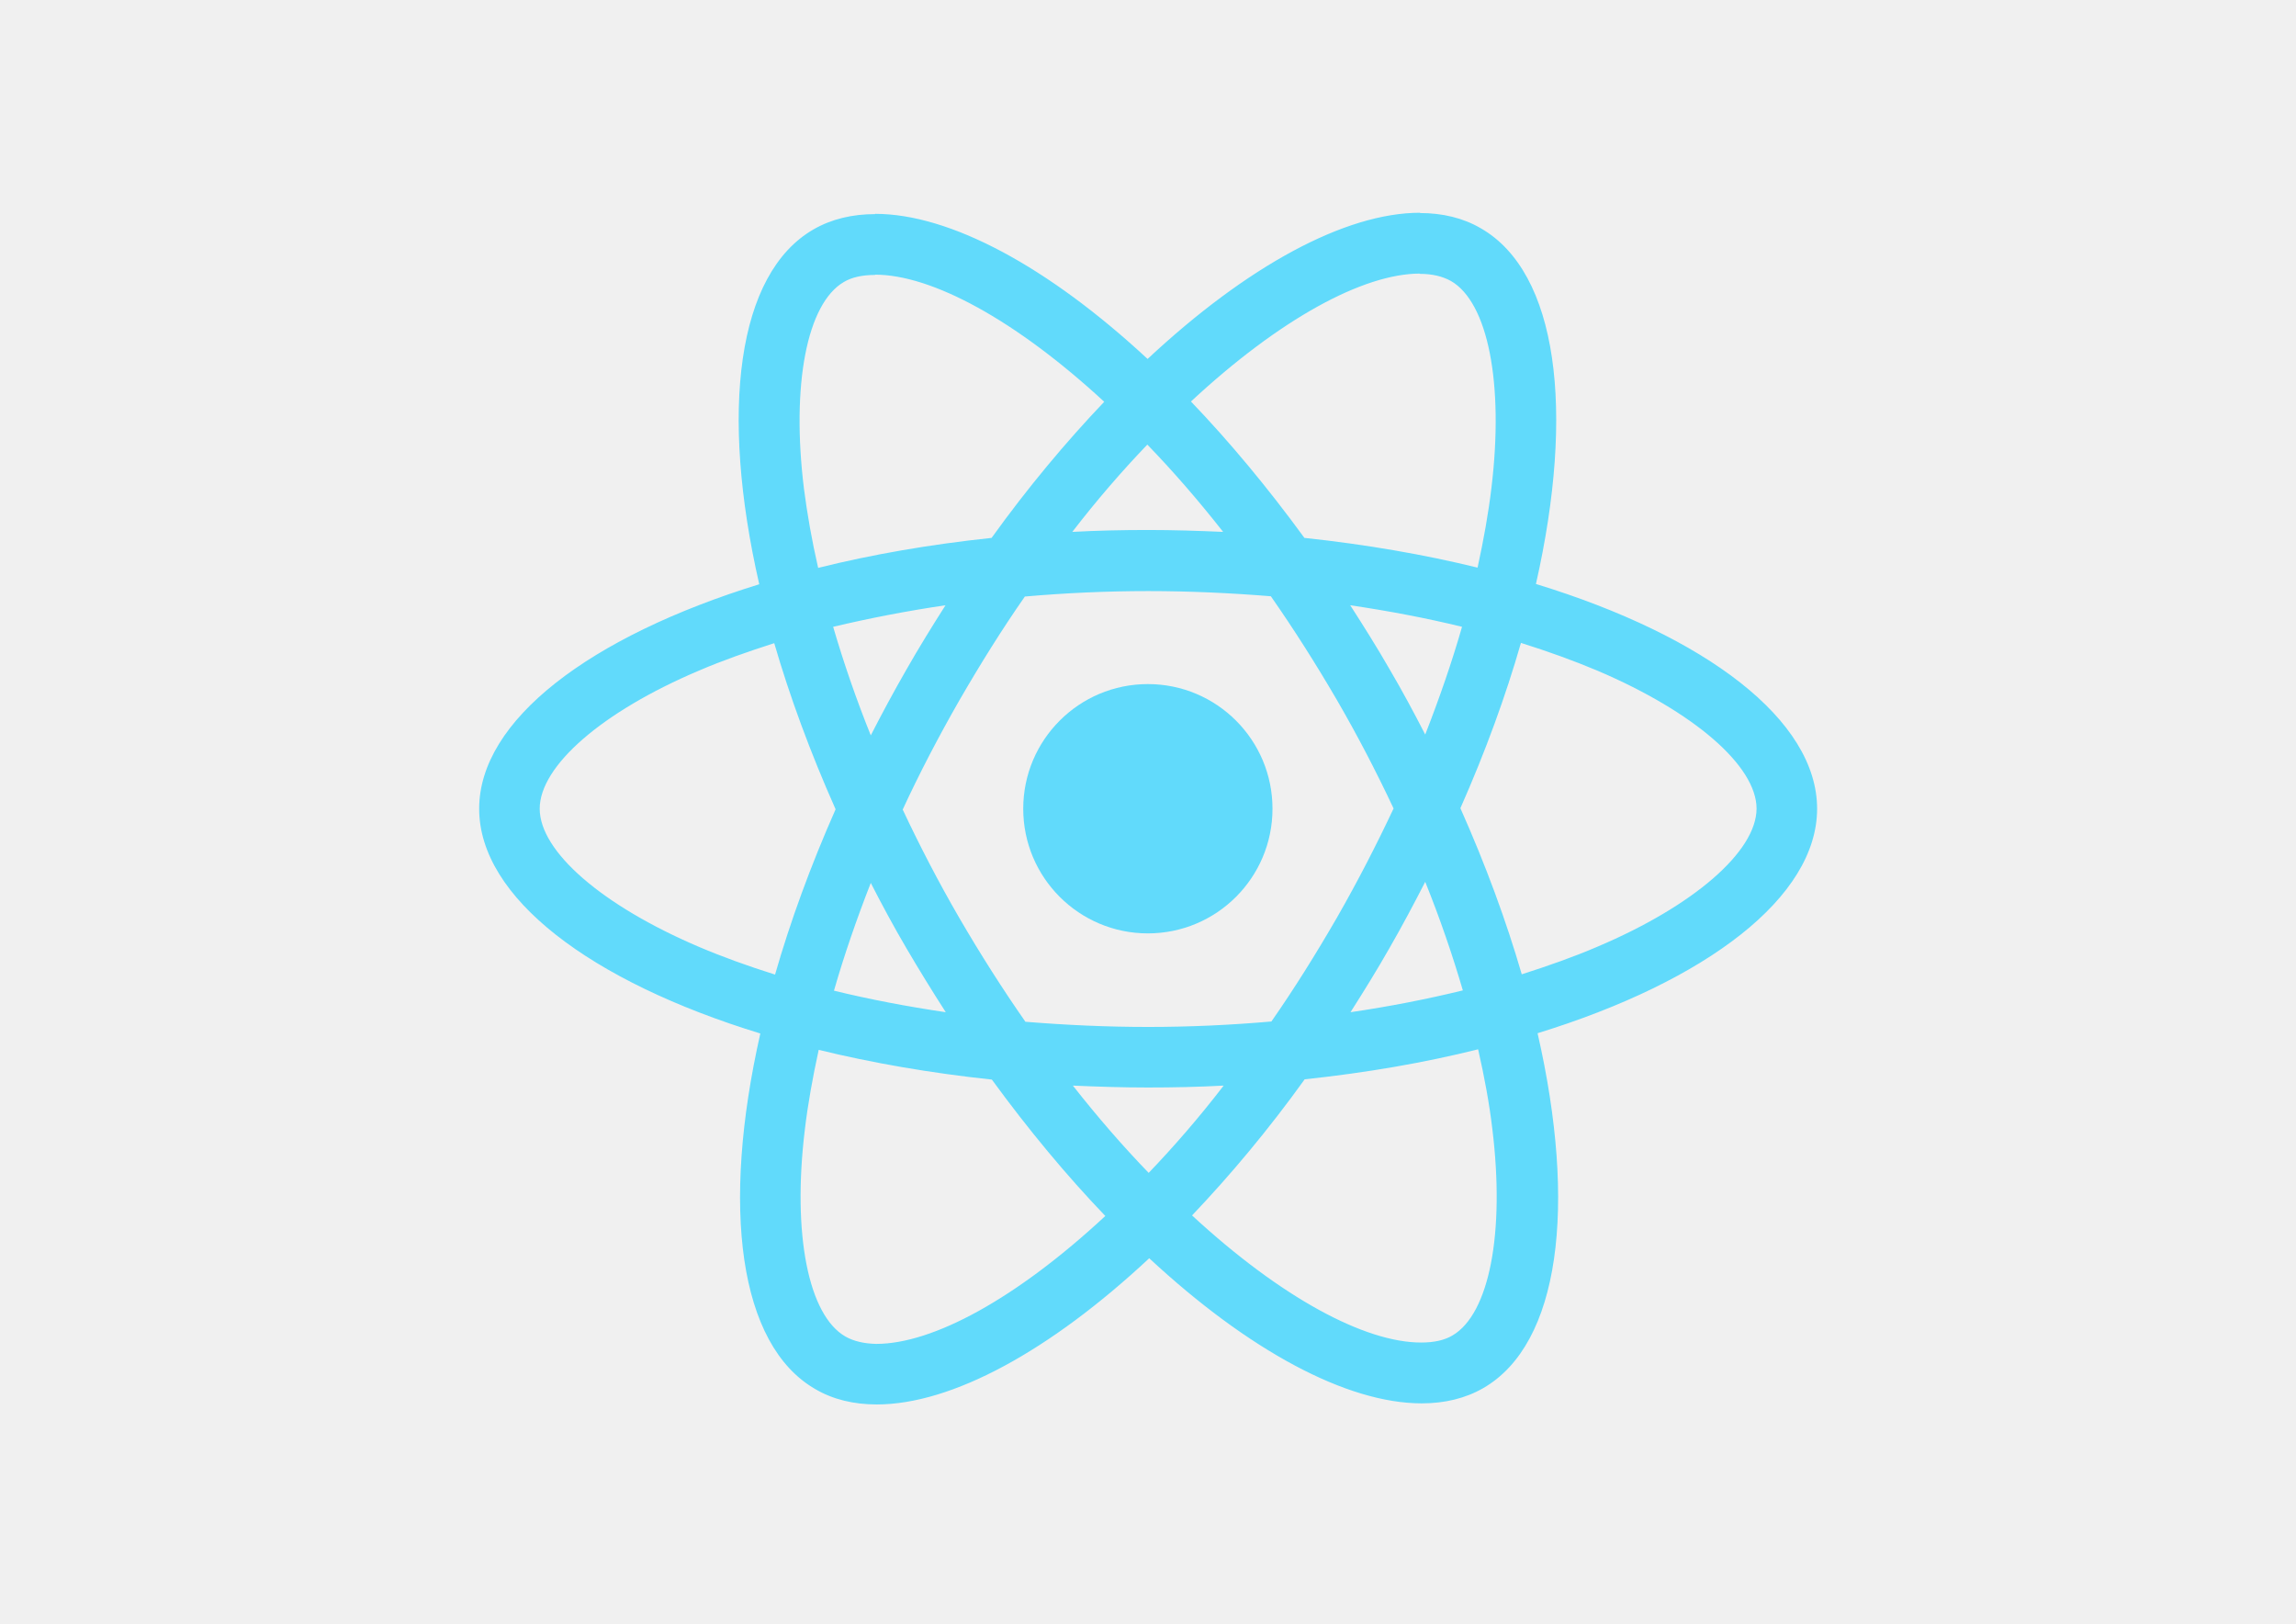
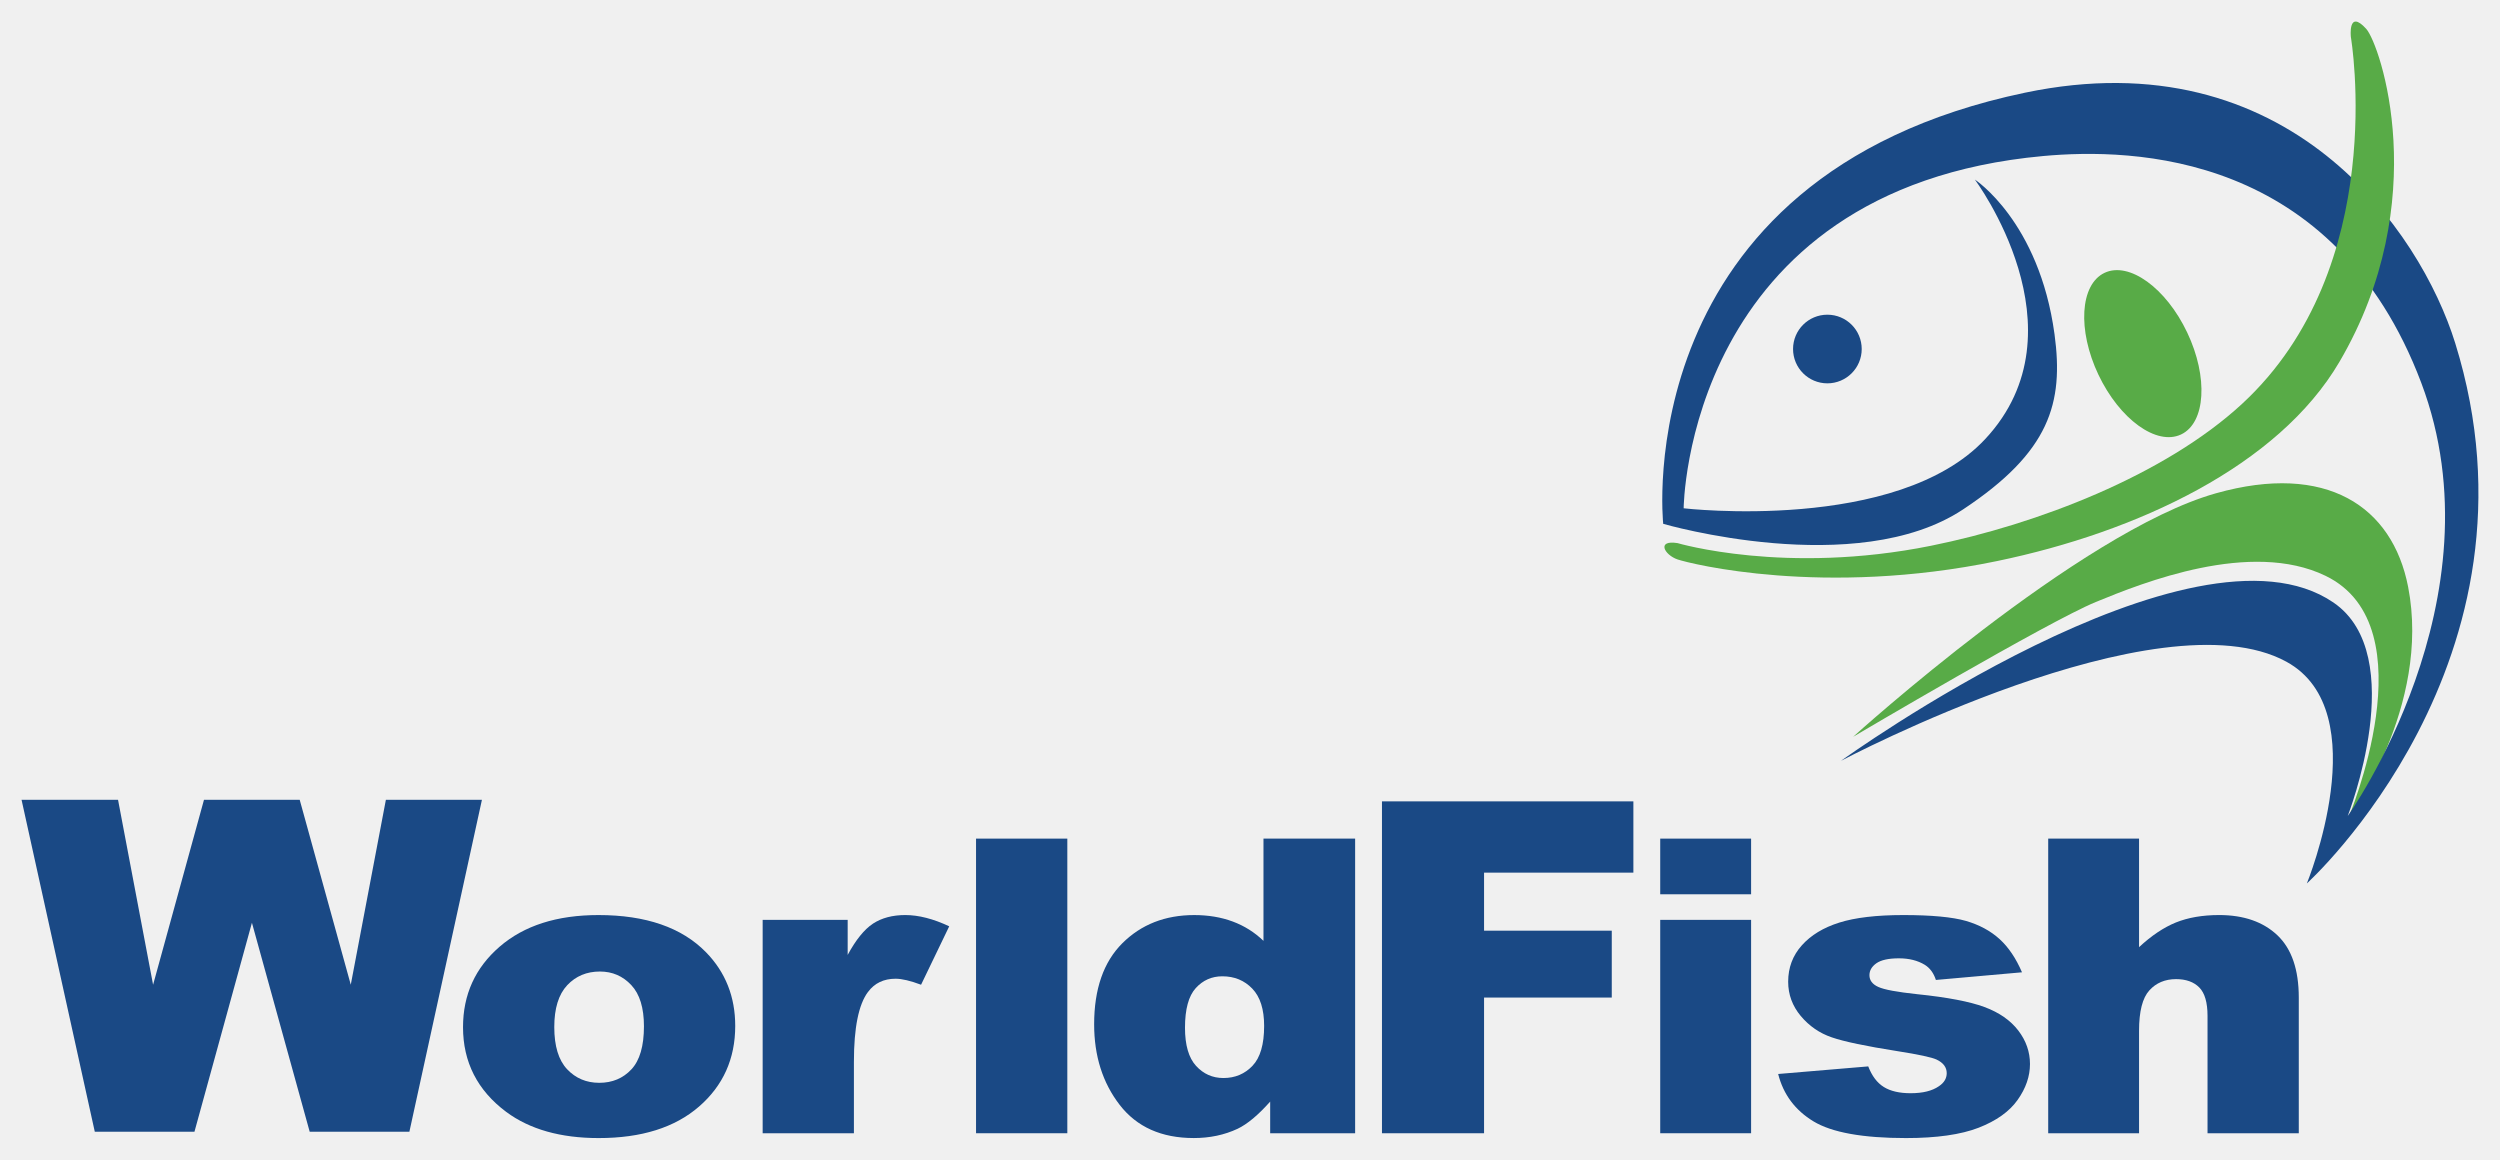
- <svg xmlns="http://www.w3.org/2000/svg" viewBox="0 0 841.9 595.3">
-   <g fill="#61DAFB">
-     <path d="M666.3 296.5c0-32.5-40.7-63.3-103.1-82.4 14.4-63.6 8-114.2-20.2-130.4-6.5-3.8-14.1-5.6-22.4-5.6v22.3c4.6 0 8.3.9 11.4 2.6 13.6 7.8 19.5 37.5 14.9 75.7-1.1 9.4-2.9 19.3-5.1 29.4-19.6-4.8-41-8.5-63.5-10.9-13.5-18.5-27.5-35.3-41.6-50 32.6-30.3 63.2-46.9 84-46.9V78c-27.5 0-63.5 19.6-99.9 53.6-36.4-33.8-72.4-53.2-99.9-53.2v22.3c20.7 0 51.4 16.5 84 46.6-14 14.7-28 31.4-41.3 49.9-22.6 2.4-44 6.1-63.6 11-2.3-10-4-19.7-5.2-29-4.7-38.2 1.1-67.9 14.6-75.8 3-1.8 6.9-2.6 11.5-2.6V78.5c-8.4 0-16 1.8-22.6 5.6-28.1 16.2-34.4 66.7-19.9 130.1-62.2 19.2-102.7 49.9-102.7 82.3 0 32.5 40.7 63.3 103.1 82.4-14.4 63.6-8 114.2 20.2 130.4 6.5 3.8 14.1 5.6 22.5 5.6 27.5 0 63.5-19.6 99.9-53.6 36.4 33.8 72.4 53.2 99.9 53.2 8.4 0 16-1.8 22.6-5.6 28.1-16.2 34.4-66.7 19.9-130.1 62-19.1 102.5-49.9 102.5-82.3zm-130.2-66.7c-3.7 12.9-8.3 26.2-13.5 39.5-4.1-8-8.4-16-13.1-24-4.6-8-9.5-15.8-14.4-23.4 14.2 2.1 27.9 4.7 41 7.9zm-45.8 106.5c-7.8 13.5-15.8 26.3-24.1 38.2-14.9 1.3-30 2-45.2 2-15.1 0-30.2-.7-45-1.9-8.3-11.9-16.4-24.6-24.2-38-7.6-13.1-14.5-26.4-20.8-39.8 6.2-13.4 13.2-26.8 20.7-39.9 7.8-13.5 15.8-26.3 24.1-38.2 14.9-1.3 30-2 45.2-2 15.1 0 30.2.7 45 1.9 8.3 11.9 16.4 24.6 24.2 38 7.6 13.1 14.5 26.4 20.8 39.8-6.3 13.4-13.2 26.8-20.7 39.9zm32.3-13c5.4 13.4 10 26.8 13.8 39.8-13.1 3.2-26.9 5.9-41.2 8 4.9-7.7 9.8-15.6 14.4-23.7 4.6-8 8.9-16.1 13-24.1zM421.2 430c-9.3-9.6-18.6-20.3-27.8-32 9 .4 18.2.7 27.5.7 9.4 0 18.7-.2 27.8-.7-9 11.7-18.3 22.4-27.5 32zm-74.4-58.9c-14.2-2.1-27.9-4.7-41-7.9 3.7-12.9 8.3-26.2 13.5-39.5 4.1 8 8.4 16 13.1 24 4.7 8 9.5 15.8 14.4 23.4zM420.7 163c9.3 9.6 18.6 20.3 27.8 32-9-.4-18.2-.7-27.5-.7-9.4 0-18.7.2-27.8.7 9-11.7 18.3-22.4 27.5-32zm-74 58.9c-4.9 7.7-9.8 15.6-14.4 23.7-4.6 8-8.9 16-13 24-5.4-13.4-10-26.8-13.8-39.8 13.1-3.1 26.9-5.8 41.2-7.9zm-90.5 125.2c-35.4-15.1-58.3-34.9-58.3-50.6 0-15.7 22.9-35.6 58.3-50.6 8.6-3.7 18-7 27.7-10.1 5.7 19.6 13.2 40 22.5 60.9-9.2 20.8-16.6 41.1-22.2 60.6-9.9-3.1-19.3-6.5-28-10.2zM310 490c-13.6-7.8-19.5-37.5-14.9-75.7 1.1-9.4 2.9-19.3 5.1-29.4 19.6 4.8 41 8.5 63.5 10.9 13.5 18.5 27.5 35.3 41.6 50-32.6 30.3-63.2 46.9-84 46.9-4.5-.1-8.3-1-11.3-2.7zm237.2-76.2c4.7 38.2-1.1 67.9-14.6 75.8-3 1.8-6.9 2.6-11.5 2.6-20.7 0-51.4-16.5-84-46.6 14-14.7 28-31.4 41.3-49.9 22.6-2.4 44-6.1 63.6-11 2.3 10.1 4.1 19.8 5.2 29.1zm38.5-66.7c-8.6 3.7-18 7-27.7 10.1-5.7-19.6-13.2-40-22.5-60.9 9.2-20.8 16.6-41.1 22.2-60.6 9.9 3.1 19.3 6.5 28.1 10.2 35.4 15.1 58.3 34.9 58.3 50.6-.1 15.7-23 35.6-58.4 50.6zM320.8 78.4z" />
-     <circle cx="420.9" cy="296.5" r="45.7" />
-     <path d="M520.5 78.1z" />
+ <svg xmlns="http://www.w3.org/2000/svg" version="1.1" id="svg3713" xml:space="preserve" width="115.944" height="53.781" viewBox="0 0 115.944 53.781">
+   <defs id="defs3717">
+     <clipPath clipPathUnits="userSpaceOnUse" id="clipPath3757">
+       <path d="M 0,0 H 595.276 V 841.89 H 0 Z" id="path3755" />
+     </clipPath>
+     <clipPath clipPathUnits="userSpaceOnUse" id="clipPath3781">
+       <path d="M 0,0 H 595.276 V 841.89 H 0 Z" id="path3779" />
+     </clipPath>
+     <clipPath clipPathUnits="userSpaceOnUse" id="clipPath3795">
+       <path d="M 0,0 H 595.276 V 841.89 H 0 Z" id="path3793" />
+     </clipPath>
+     <clipPath clipPathUnits="userSpaceOnUse" id="clipPath3815">
+       <path d="M 0,0 H 595.276 V 841.89 H 0 Z" id="path3813" />
+     </clipPath>
+   </defs>
+   <g id="g3721" transform="matrix(1.333333,0,0,-1.333333,-640.9613,90.57574)">
+     <text transform="matrix(1,0,0,-1,28.3465,259.9606)" style="font-variant:normal;font-weight:bold;font-stretch:normal;font-size:20px;font-family:'Myriad Pro';-inkscape-font-specification:MyriadPro-Bold;writing-mode:lr-tb;fill:#ffffff;fill-opacity:1;fill-rule:nonzero;stroke:none" id="text3745">
+       <tspan x="0 12.84 24.74 36.4 46.96 55.98 67.64 73.14 80.48 92.14 99.578 110.138 114.178 121.418 131.978 140.998 152.718 164.438 169.918 179.018 189.578 194.898 200.098 204.138 214.438 226.038 235.136 245.538 252.878 258.358 269.898 281.618 292.178 297.496 302.696 306.736 317.296 329.016 340.936 344.976 355.536 367.136 374.476 381.916 392.476 404.436 411.876 422.436 434.156 444.716 456.376 463.976 472.656 484.376 489.856 501.816" y="0" id="tspan3739">Aquaculture technical, vocational, and entrepreneurship </tspan>
+       <tspan x="0 7.34 14.72 25.28 30.76 42.48 47.96 59.68 71.38 75.42 82.038 93.578 101.178 105.218 110.698 127.898 139.858 147.298 158.658 168.958 179.518 191.438 195.478 207.438 215.038 220.518 230.978 241.378 248.618 259.178 263.218 271.898 282.458 291.796 299.036 310.576 318.176 322.216 332.776 344.496 356.416 360.456 369.136 386.336 396.896 402.396 407.896 419.616 431.156 436.656 448.576 459.136 466.736" y="24" id="tspan3741">training for improved private sector and smallholder </tspan>
+       <tspan x="0 8.68 19.72 25.2 30.7 36.2 44.88 48.92 60.88 68.318 79.858 85.678 96.238 105.578 112.918 116.958 122.438 134.158 138.198 149.816 160.376 177.576 189.536 195.016" y="48" id="tspan3743">skills project in Zambia</tspan>
+     </text>
+     <text transform="matrix(0,1,1,0,566.9291,303.3071)" style="font-variant:normal;font-weight:300;font-stretch:normal;font-size:5px;font-family:'Myriad Pro Light';-inkscape-font-specification:MyriadPro-Light;writing-mode:lr-tb;fill:#ffffff;fill-opacity:1;fill-rule:nonzero;stroke:none" id="text3749">
+       <tspan x="0 2.47 5.15 7.81 9.325 11.985 13.08 15.31 16.73 19.155 21.875 22.92 24.465 25.335 26.43 28.59 30.01 32.669 35.349 36.895 37.989 40.22 42.855 45.08 47.505 48.755 49.624 50.72 53.04 54.555 56.999 59.224 61.65 64.329 65.424 68.244 70.905 71.965 74.39 76.145 80.114 82.774 84.289 85.349 88.069 90.229 91.274 93.139" y="0" id="tspan3747">Photo credit: Front cover, Steven Cole/WorldFish</tspan>
+     </text>
+     <g id="g4124">
+       <g id="g3751">
+         <g clip-path="url(#clipPath3757)" id="g3753">
+           <g transform="translate(551.9642,28.5136)" id="g3759">
+             <path id="path3761" style="fill:#1a4985;fill-opacity:1;fill-rule:nonzero;stroke:none" d="m 0,0 h 3.16 v 3.565 c 0,0.675 0.12,1.143 0.358,1.404 0.236,0.261 0.547,0.392 0.93,0.392 0.346,0 0.616,-0.097 0.807,-0.29 C 5.446,4.877 5.542,4.548 5.542,4.082 V 0 H 8.716 V 4.718 C 8.716,5.69 8.469,6.412 7.976,6.883 7.481,7.353 6.806,7.59 5.946,7.59 5.367,7.59 4.865,7.502 4.44,7.331 4.017,7.159 3.59,6.873 3.16,6.473 v 3.775 H 0 Z" />
+           </g>
+           <g transform="translate(543.8013,28.9261)" id="g3763">
+             <path id="path3765" style="fill:#1a4985;fill-opacity:1;fill-rule:nonzero;stroke:none" d="m 0,0 c 0.638,-0.386 1.711,-0.58 3.216,-0.58 1.065,0 1.907,0.12 2.525,0.359 0.618,0.241 1.07,0.562 1.357,0.967 0.288,0.405 0.431,0.823 0.431,1.25 0,0.423 -0.136,0.811 -0.407,1.165 C 6.85,3.515 6.458,3.788 5.946,3.978 5.435,4.168 4.653,4.317 3.604,4.425 2.909,4.499 2.46,4.582 2.255,4.676 c -0.206,0.092 -0.31,0.229 -0.31,0.41 0,0.163 0.082,0.302 0.244,0.416 0.164,0.113 0.424,0.17 0.78,0.17 0.352,0 0.651,-0.074 0.9,-0.225 C 4.05,5.335 4.179,5.159 4.256,4.92 L 7.251,5.186 C 7.043,5.671 6.783,6.057 6.471,6.342 6.157,6.627 5.768,6.837 5.299,6.974 4.831,7.108 4.105,7.177 3.122,7.177 2.191,7.177 1.449,7.089 0.896,6.915 0.341,6.74 -0.093,6.476 -0.408,6.122 -0.724,5.769 -0.882,5.347 -0.882,4.859 -0.882,4.412 -0.735,4.015 -0.443,3.665 -0.15,3.317 0.209,3.068 0.636,2.923 1.062,2.775 1.824,2.616 2.921,2.443 3.655,2.328 4.107,2.23 4.278,2.152 4.515,2.039 4.633,1.881 4.633,1.677 4.633,1.496 4.542,1.344 4.362,1.224 4.128,1.061 3.801,0.98 3.376,0.98 2.989,0.98 2.679,1.052 2.447,1.195 2.213,1.339 2.033,1.579 1.903,1.913 L -1.23,1.649 C -1.049,0.935 -0.638,0.386 0,0" />
+           </g>
+         </g>
+       </g>
+       <path id="path3767" style="fill:#1a4985;fill-opacity:1;fill-rule:nonzero;stroke:none" d="m 538.469,28.514 h 3.161 v 7.422 h -3.161 z" />
+       <path id="path3769" style="fill:#1a4985;fill-opacity:1;fill-rule:nonzero;stroke:none" d="m 538.469,36.826 h 3.161 v 1.936 h -3.161 z" />
+       <g transform="translate(528.7904,28.5136)" id="g3771">
+         <path id="path3773" style="fill:#1a4985;fill-opacity:1;fill-rule:nonzero;stroke:none" d="M 0,0 H 3.551 V 4.72 H 7.993 V 7.046 H 3.551 v 2.019 h 5.194 v 2.479 H 0 Z" />
+       </g>
+       <g id="g3775">
+         <g clip-path="url(#clipPath3781)" id="g3777">
+           <g transform="translate(524.6689,38.7619)" id="g3783">
+             <path id="path3785" style="fill:#1a4985;fill-opacity:1;fill-rule:nonzero;stroke:none" d="m 0,0 v -3.556 c -0.311,0.299 -0.667,0.523 -1.069,0.672 -0.401,0.15 -0.848,0.225 -1.34,0.225 -1.01,0 -1.843,-0.327 -2.498,-0.978 -0.655,-0.652 -0.983,-1.594 -0.983,-2.823 0,-1.1 0.296,-2.034 0.889,-2.802 0.594,-0.768 1.452,-1.153 2.577,-1.153 0.559,0 1.066,0.108 1.523,0.322 0.341,0.163 0.719,0.479 1.134,0.946 v -1.101 H 3.188 V 0 Z m -0.381,-7.901 c -0.269,-0.284 -0.607,-0.426 -1.011,-0.426 -0.379,0 -0.696,0.141 -0.953,0.422 -0.256,0.28 -0.385,0.722 -0.385,1.326 0,0.646 0.125,1.105 0.374,1.379 0.249,0.274 0.557,0.411 0.925,0.411 0.42,0 0.767,-0.143 1.042,-0.429 0.275,-0.286 0.412,-0.718 0.412,-1.298 0,-0.641 -0.135,-1.103 -0.404,-1.385" />
+           </g>
+         </g>
+       </g>
+       <path id="path3787" style="fill:#1a4985;fill-opacity:1;fill-rule:nonzero;stroke:none" d="m 514.671,28.514 h 3.175 v 10.248 h -3.175 z" />
+       <g id="g3789">
+         <g clip-path="url(#clipPath3795)" id="g3791">
+           <g transform="translate(507.2489,28.5136)" id="g3797">
+             <path id="path3799" style="fill:#1a4985;fill-opacity:1;fill-rule:nonzero;stroke:none" d="m 0,0 h 3.174 v 2.485 c 0,1.187 0.164,1.996 0.489,2.429 0.229,0.308 0.549,0.461 0.962,0.461 0.218,0 0.513,-0.07 0.885,-0.209 L 6.489,7.198 C 5.935,7.459 5.425,7.59 4.96,7.59 4.515,7.59 4.141,7.489 3.838,7.292 3.536,7.092 3.242,6.73 2.957,6.203 V 7.422 H 0 Z" />
+           </g>
+           <g transform="translate(505.2776,34.8101)" id="g3801">
+             <path id="path3803" style="fill:#1a4985;fill-opacity:1;fill-rule:nonzero;stroke:none" d="m 0,0 c -0.843,0.861 -2.09,1.293 -3.74,1.293 -1.445,0 -2.59,-0.367 -3.439,-1.101 -0.848,-0.734 -1.272,-1.667 -1.272,-2.799 0,-1.215 0.501,-2.199 1.504,-2.948 0.819,-0.606 1.89,-0.909 3.214,-0.909 1.486,0 2.648,0.365 3.489,1.094 0.84,0.728 1.261,1.664 1.261,2.806 C 1.017,-1.549 0.678,-0.694 0,0 m -2.595,-4.075 c -0.291,-0.311 -0.664,-0.467 -1.118,-0.467 -0.449,0 -0.822,0.158 -1.119,0.474 -0.296,0.316 -0.445,0.805 -0.445,1.465 0,0.651 0.15,1.135 0.449,1.455 0.299,0.318 0.679,0.477 1.138,0.477 0.433,0 0.797,-0.157 1.091,-0.471 0.294,-0.313 0.441,-0.791 0.441,-1.433 0,-0.688 -0.145,-1.188 -0.437,-1.5" />
+           </g>
+         </g>
+       </g>
+       <g transform="translate(484.018,28.5672)" id="g3805">
+         <path id="path3807" style="fill:#1a4985;fill-opacity:1;fill-rule:nonzero;stroke:none" d="M 0,0 H 3.467 L 5.466,7.268 7.475,0 h 3.468 l 2.523,11.544 H 10.125 L 8.904,5.113 7.128,11.544 H 3.798 L 2.028,5.112 0.809,11.544 h -3.356 z" />
+       </g>
+       <g id="g3809">
+         <g clip-path="url(#clipPath3815)" id="g3811">
+           <g transform="translate(545.1791,42.3034)" id="g3817">
+             <path id="path3819" style="fill:#58ab47;fill-opacity:1;fill-rule:nonzero;stroke:none" d="m 0,0 c 0,0 7.867,7.133 12.622,8.471 3.838,1.08 6.133,-0.45 6.681,-3.248 0.817,-4.172 -2.097,-8.095 -2.097,-8.095 0,0 2.866,6.711 -0.775,8.472 C 13.83,6.858 10.084,5.366 8.443,4.69 6.767,4.001 0,0 0,0" />
+           </g>
+           <g transform="translate(549.4119,61.6868)" id="g3821">
+             <path id="path3823" style="fill:#1a4985;fill-opacity:1;fill-rule:nonzero;stroke:none" d="m 0,0 c 0,0 3.909,-5.224 0.362,-9.026 -3.054,-3.275 -10.49,-2.409 -10.49,-2.409 0,0 0.072,11.115 12.509,12.253 3.114,0.284 10.119,0.136 13.148,-7.89 2.843,-7.533 -2.559,-15.066 -2.559,-15.066 0,0 2.19,5.591 -0.497,7.426 -4.89,3.341 -17.128,-5.507 -17.128,-5.507 0,0 11.069,5.866 15.493,3.447 3.163,-1.73 0.711,-7.712 0.711,-7.712 0,0 8.59,7.767 5.159,18.798 C 15.5,-1.8 10.912,4.945 1.741,3.02 c -13.887,-2.913 -12.58,-14.996 -12.58,-14.996 0,0 6.717,-1.953 10.424,0.498 3.026,2.001 3.512,3.704 3.187,6.098 C 2.239,-1.456 0,0 0,0" />
+           </g>
+           <g transform="translate(556.5873,52.8206)" id="g3825">
+             <path id="path3827" style="fill:#58ab47;fill-opacity:1;fill-rule:nonzero;stroke:none" d="M 0,0 C 0.853,0.405 0.949,1.991 0.213,3.543 -0.522,5.094 -1.809,6.025 -2.663,5.621 -3.516,5.217 -3.612,3.631 -2.877,2.079 -2.14,0.527 -0.853,-0.404 0,0" />
+           </g>
+           <g transform="translate(539.0736,49.0403)" id="g3829">
+             <path id="path3831" style="fill:#58ab47;fill-opacity:1;fill-rule:nonzero;stroke:none" d="m 0,0 c 0,0 3.75,-1.114 8.813,-0.092 3.695,0.746 8.13,2.45 10.824,4.939 5.153,4.762 3.781,12.757 3.781,12.757 0,0 -0.107,0.988 0.533,0.285 C 24.435,17.356 26.306,11.909 23.02,6.304 20.894,2.679 15.977,0.384 11.108,-0.625 5.076,-1.876 0.441,-0.718 0,-0.568 -0.462,-0.412 -0.746,0.121 0,0" />
+           </g>
+           <g transform="translate(544.2833,54.5977)" id="g3833">
+             <path id="path3835" style="fill:#1a4985;fill-opacity:1;fill-rule:nonzero;stroke:none" d="M 0,0 C 0.659,0 1.194,0.535 1.194,1.194 1.194,1.854 0.659,2.388 0,2.388 -0.659,2.388 -1.194,1.854 -1.194,1.194 -1.194,0.535 -0.659,0 0,0" />
+           </g>
+         </g>
+       </g>
+     </g>
  </g>
</svg>
